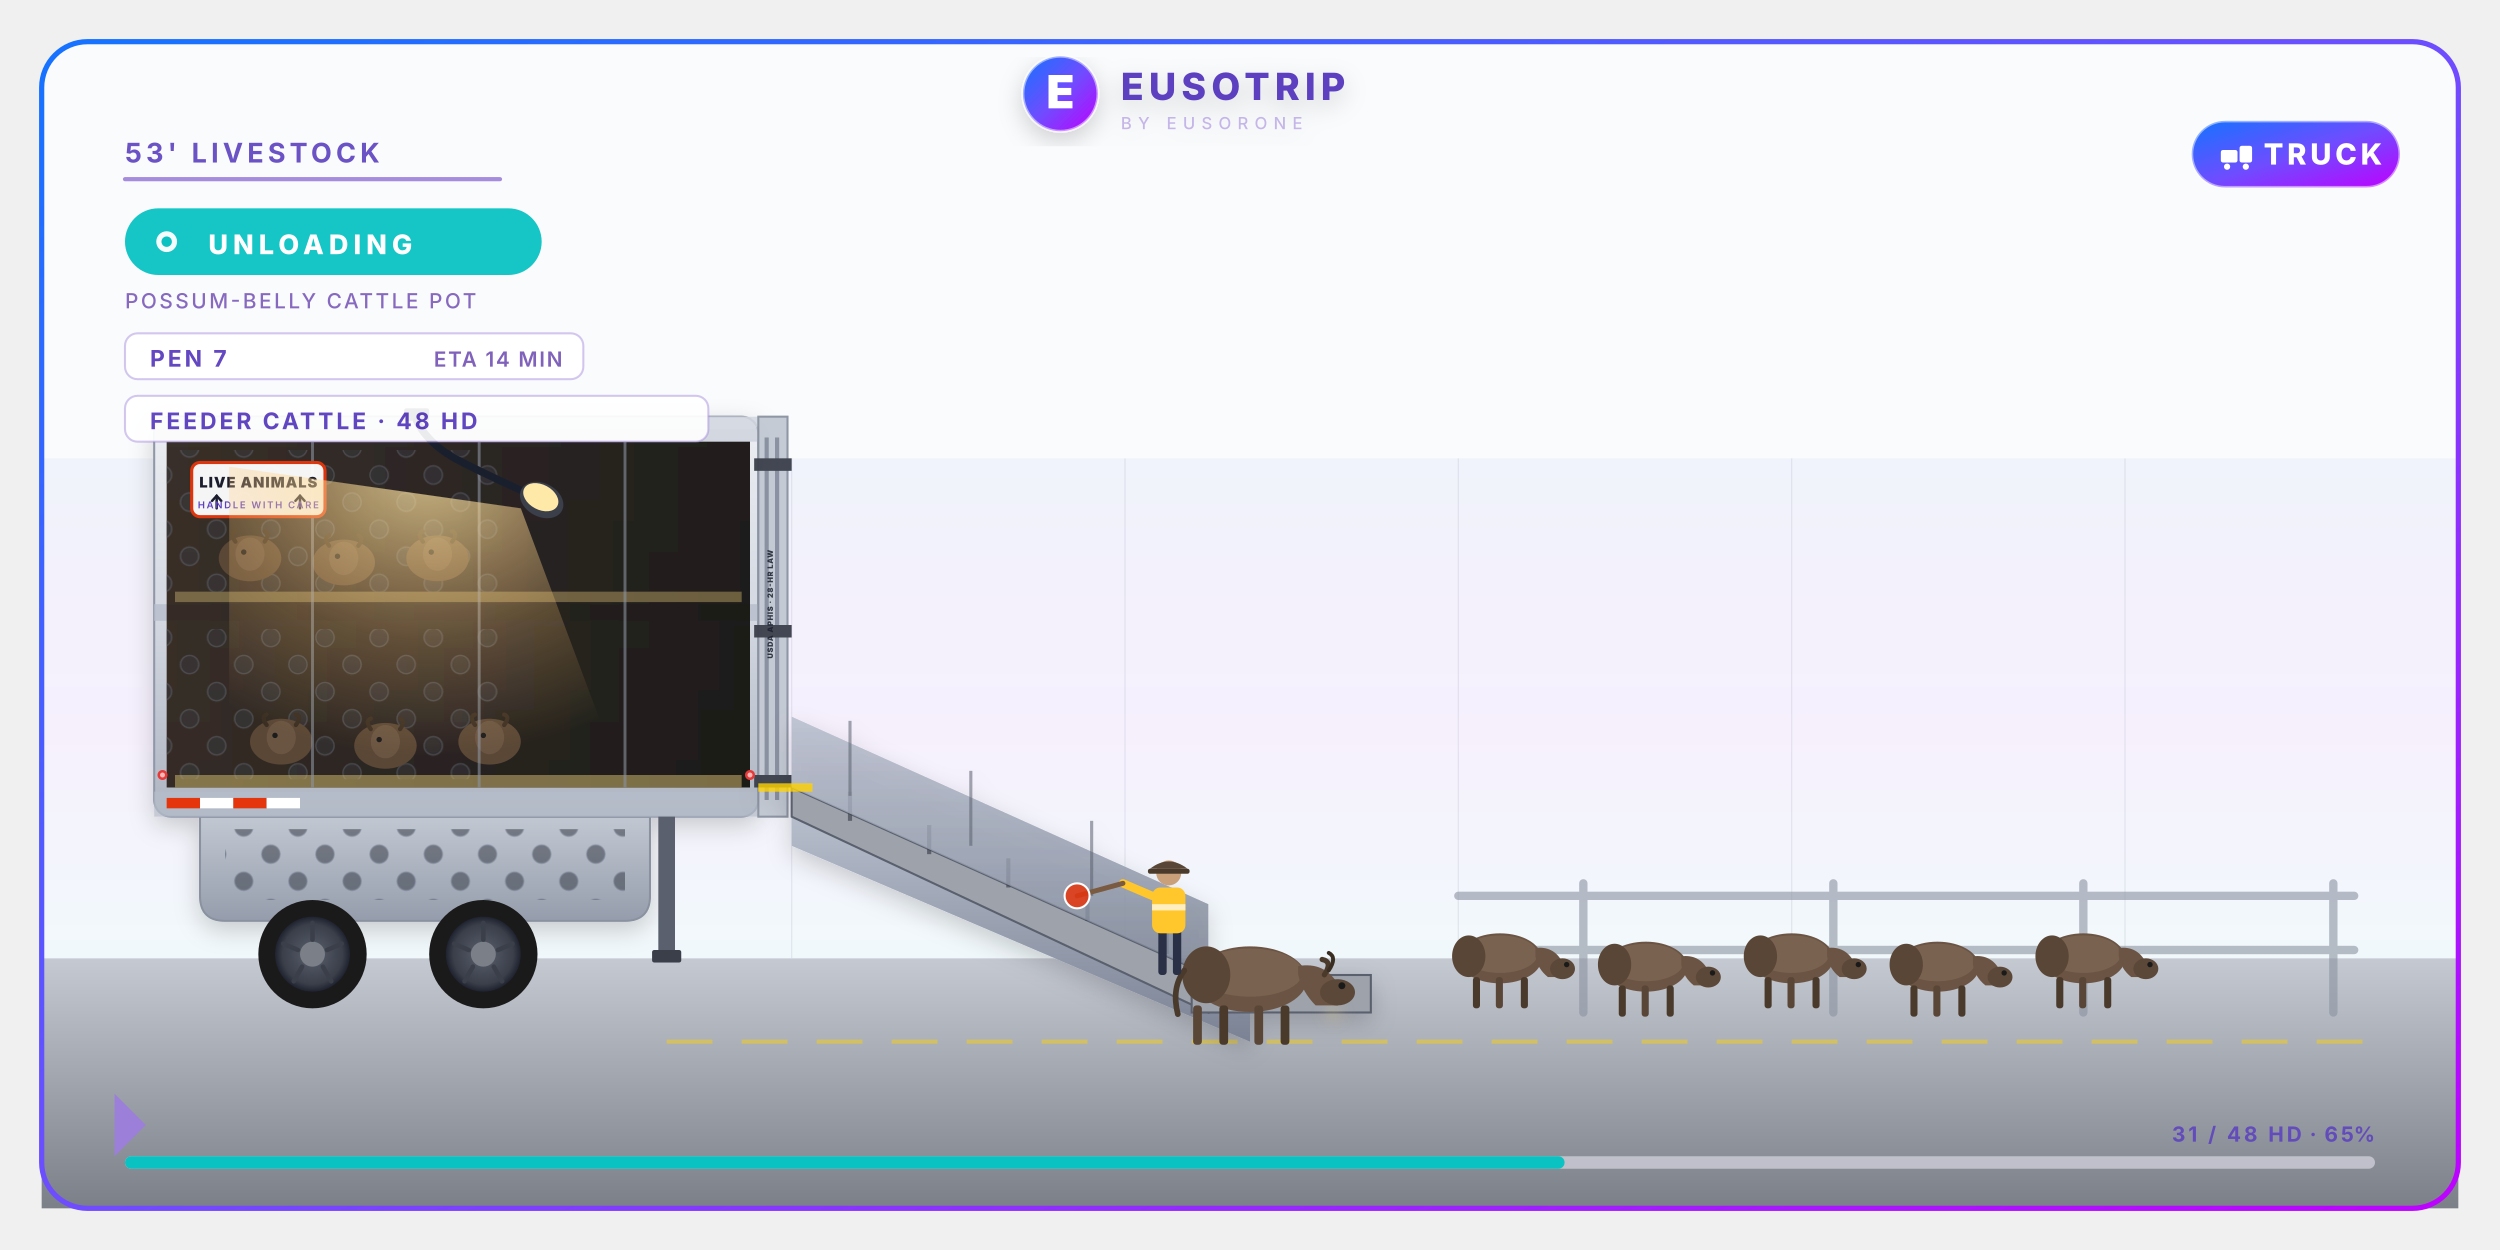
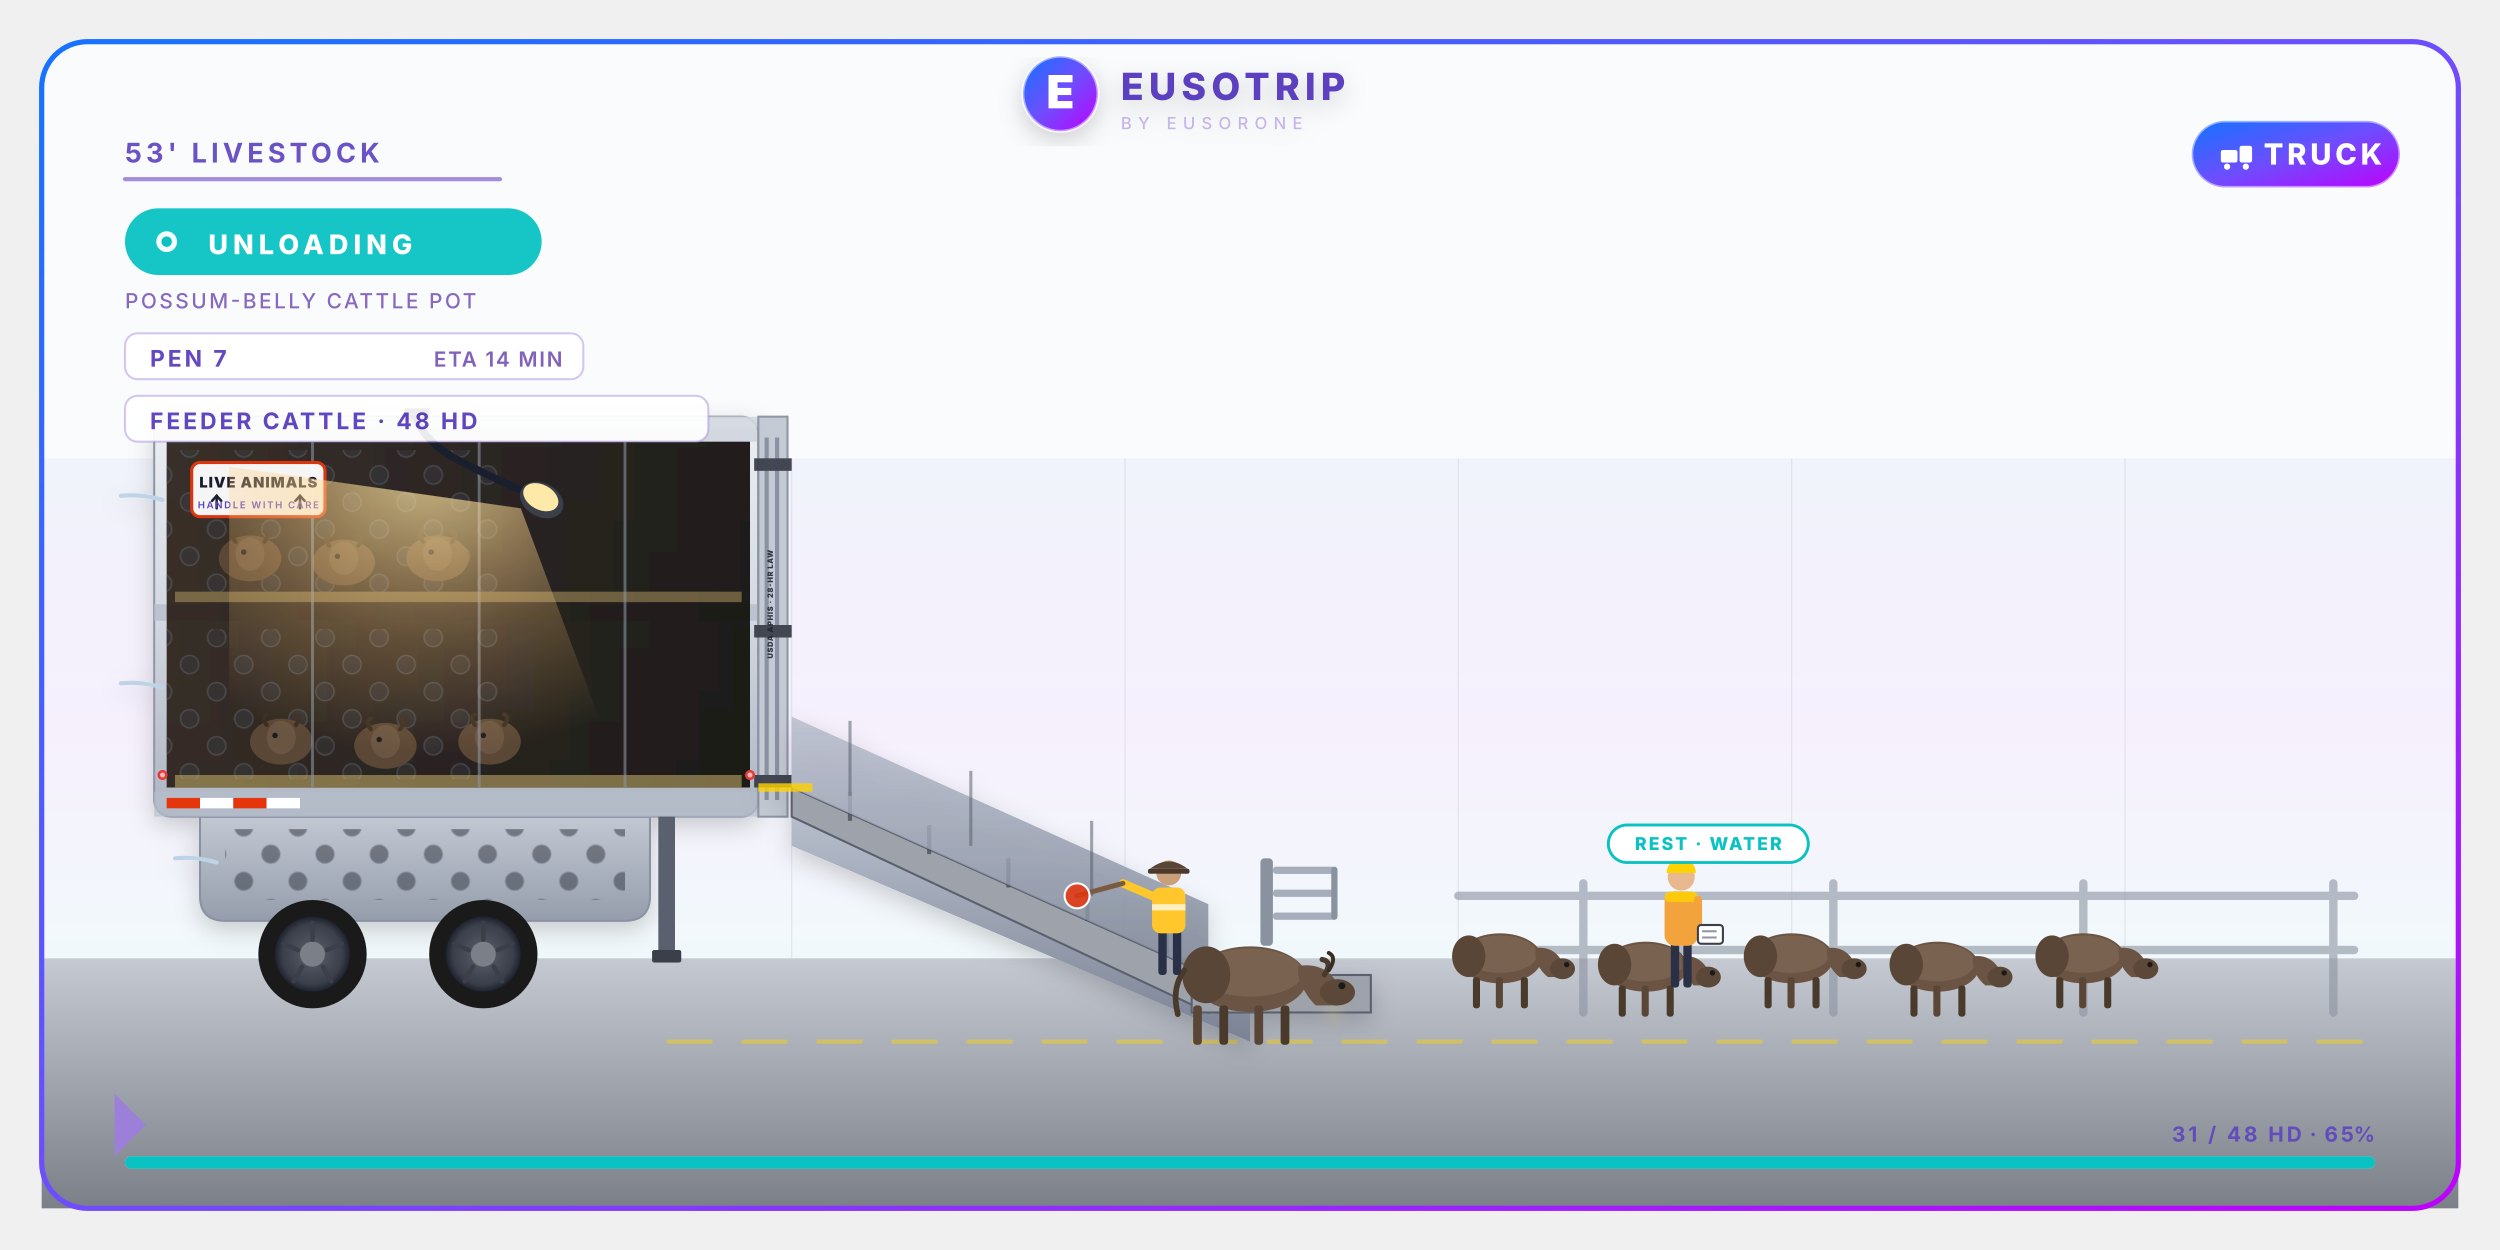
<svg xmlns="http://www.w3.org/2000/svg" viewBox="0 0 1200 600" width="1200" height="600" data-state="unloading">
  <style>

    /* ============ FOUNDATION MOTION VOCAB ============ */
    .brand-mark { transform-box: fill-box; transform-origin: center;
                  animation: brand-pulse 3.6s ease-in-out infinite; }
    @keyframes brand-pulse {
      0%, 100% { transform: scale(1);    opacity: 0.92; }
      50%      { transform: scale(1.05); opacity: 1; }
    }
    .brand-word { animation: brand-word-breath 6s ease-in-out infinite; }
    @keyframes brand-word-breath {
      0%, 100% { opacity: 0.78; }
      50%      { opacity: 1; }
    }
    .sky-shimmer { animation: sky-drift 14s linear infinite; transform-box: fill-box; }
    @keyframes sky-drift {
      from { transform: translateX(-40px); opacity: 0.12; }
      50%  { opacity: 0.22; }
      to   { transform: translateX(40px);  opacity: 0.12; }
    }
    .load-pill { transform-box: fill-box; transform-origin: center;
                 animation: load-pill-pulse 2.4s ease-in-out infinite; }
    @keyframes load-pill-pulse {
      0%, 100% { opacity: 0.85; transform: scale(1); }
      50%      { opacity: 1;    transform: scale(1.04); }
    }
-     .progress-fill { transition: width 0.4s ease-out; }
    .chevron { animation: chevron-pulse 2.2s ease-in-out infinite; }
    @keyframes chevron-pulse {
      0%, 100% { opacity: 0.3; }
      50%      { opacity: 0.65; }
    }

    /* ============ LIVESTOCK HANDLING MOTION ============ */
    /* The animal walking DOWN the chute out of the gate. Starts at the gate sill
       (up-left), descends right-and-down the ramp, levels onto the apron, then
       fades — absorbed into the growing pen group. 0%/100% match for seamless. */
    .walk-down { animation: walk-down 6.4s cubic-bezier(0.4,0,0.2,1) infinite; }
    @keyframes walk-down {
      0%   { transform: translate(-220px,-110px); opacity: 0; }
      8%   { transform: translate(-214px,-107px); opacity: 1; }  /* steps out of gate */
      52%  { transform: translate(-30px,-15px)   ; opacity: 1; }  /* down the ramp */
      66%  { transform: translate(0,0)           ; opacity: 1; }  /* onto level apron */
      74%  { transform: translate(18px,0)        ; opacity: 0; }  /* into pen — fades */
      100% { transform: translate(18px,0)        ; opacity: 0; }  /* park, seamless reset */
    }
    .gait { animation: gait 0.62s ease-in-out infinite; transform-box: fill-box;
            transform-origin: bottom center; }
    @keyframes gait {
      0%, 100% { transform: translateY(0)    rotate(0deg); }
      50%      { transform: translateY(-2px) rotate(1.2deg); }
    }
    /* In-trailer herd SHRINKS deck-by-deck as animals leave */
    .herd-shrink { animation: herd-shrink 6.4s cubic-bezier(0.4,0,0.2,1) infinite;
                   transform-box: fill-box; transform-origin: bottom; }
    @keyframes herd-shrink {
      0%, 10%  { transform: scaleY(1);    opacity: 1; }
      66%      { transform: scaleY(0.35); opacity: 0.8; }
      100%     { transform: scaleY(0.2);  opacity: 0.5; }
    }
    /* Receiving-pen group GROWS as unloaded animals collect outside */
    .pen-grow { animation: pen-grow 6.4s cubic-bezier(0.4,0,0.2,1) infinite;
                transform-box: fill-box; transform-origin: bottom left; }
    @keyframes pen-grow {
      0%, 8%   { transform: scale(0.45); opacity: 0.3; }
      66%      { transform: scale(0.9);  opacity: 0.95; }
      74%      { transform: scale(1);    opacity: 1; }
      100%     { transform: scale(1);    opacity: 1; }
    }
    .paddle { transform-box: fill-box; transform-origin: top center;
              animation: paddle-tap 1.3s ease-in-out infinite; }
    @keyframes paddle-tap {
      0%, 100% { transform: rotate(0deg); }
      50%      { transform: rotate(14deg); }
    }
    .settle-sway { transform-box: fill-box; transform-origin: bottom center;
                   animation: settle-sway 3s ease-in-out infinite; }
    .settle-sway.s2 { animation-delay: -1.1s; animation-duration: 3.4s; }
    .settle-sway.s3 { animation-delay: -2.0s; animation-duration: 2.7s; }
    @keyframes settle-sway {
      0%, 100% { transform: rotate(0deg); }
      50%      { transform: rotate(-1.4deg); }
    }
    .dock-glow { animation: dock-glow 4s ease-in-out infinite; }
    @keyframes dock-glow {
      0%, 100% { opacity: 0.55; }
      50%      { opacity: 0.85; }
    }
    .straw-dust { transform-box: fill-box; transform-origin: center;
                  animation: straw-dust 3.2s ease-out infinite; }
    .straw-dust.d2 { animation-delay: -1.4s; animation-duration: 3.8s; }
    @keyframes straw-dust {
      0%   { transform: translate(0,0) scale(0.4); opacity: 0; }
      25%  { opacity: 0.45; }
      100% { transform: translate(12px,-20px) scale(1.2); opacity: 0; }
+     }
+ 
+     /* ========== VENTILATION TRUTH (Wave S1) ==========
+        Cross-ventilation through the punched panels is the welfare-critical
+        read on a cattle pot: air wisps drift out of the vent bands and the
+        punched skin shimmers. */
+     .vent-wisp { animation: vent-wisp 3.2s ease-out infinite; }
+     .vent-wisp.v2 { animation-delay: -1.1s; }
+     .vent-wisp.v3 { animation-delay: -2.2s; }
+     @keyframes vent-wisp {
+       0%   { transform: translateX(0); opacity: 0; }
+       18%  { opacity: 0.4; }
+       100% { transform: translateX(-34px); opacity: 0; }
+     }
+     .vent-shimmer { animation: vent-shimmer 4.6s ease-in-out infinite; }
+     @keyframes vent-shimmer {
+       0%, 100% { opacity: 0.55; }
+       50%      { opacity: 0.8; }
+     }
+     /* ========== ALLEY GATE (self-closing, swings with the walk cycle) ========== */
+     .alley-gate { transform-box: fill-box; transform-origin: left center;
+                   animation: alley-gate 6.4s ease-in-out infinite; }
+     @keyframes alley-gate {
+       0%, 28%, 72%, 100% { transform: rotate(0deg); }
+       42%, 58%           { transform: rotate(-38deg); }
+     }
+     /* ========== WELFARE INSPECTION BEAT ========== */
+     .inspect-arm { transform-box: fill-box; transform-origin: top center;
+                    animation: inspect-arm 2.8s ease-in-out infinite; }
+     @keyframes inspect-arm {
+       0%, 100% { transform: rotate(0deg); }
+       50%      { transform: rotate(-14deg); }
+     }
+     .inspect-chip { animation: inspect-chip 3.4s ease-in-out infinite; }
+     @keyframes inspect-chip {
+       0%, 100% { opacity: 0.55; }
+       50%      { opacity: 0.95; }
+     }
+     @media (prefers-reduced-motion: reduce) {
+       .vent-wisp, .vent-shimmer, .alley-gate, .inspect-arm, .inspect-chip { animation: none !important; }
    }

    @media (prefers-reduced-motion: reduce) {
      .brand-lockup, .brand-mark, .brand-word, .chevron,
      .walk-down, .gait, .herd-shrink, .pen-grow, .paddle, .settle-sway,
      .load-pill, .progress-fill, .sky-shimmer, .dock-glow, .straw-dust {
        animation: none !important;
      }
    }

  </style>
  <defs>
    <linearGradient id="brandIridescent" x1="0" y1="0" x2="1" y2="1">
      <stop offset="0%" stop-color="#1473FF" />
      <stop offset="50%" stop-color="#6E4DFF" />
      <stop offset="100%" stop-color="#BE01FF" />
    </linearGradient>
    <linearGradient id="sky" x1="0" y1="0" x2="0" y2="1">
      <stop offset="0%" stop-color="#EEF1FA" />
      <stop offset="55%" stop-color="#F5EEFC" />
      <stop offset="100%" stop-color="#EFF8FA" />
    </linearGradient>
    <linearGradient id="dockFloor" x1="0" y1="0" x2="0" y2="1">
      <stop offset="0%" stop-color="#C5C9D2" />
      <stop offset="100%" stop-color="#7A7F88" />
    </linearGradient>
    <linearGradient id="aluBody" x1="0" y1="0" x2="0" y2="1">
      <stop offset="0%" stop-color="#EDEFF3" />
      <stop offset="50%" stop-color="#D3D8E1" />
      <stop offset="100%" stop-color="#AEB5C2" />
    </linearGradient>
    <linearGradient id="aluBelly" x1="0" y1="0" x2="0" y2="1">
      <stop offset="0%" stop-color="#C2C8D2" />
      <stop offset="100%" stop-color="#959DAC" />
    </linearGradient>
    <linearGradient id="chuteSteel" x1="0" y1="0" x2="0" y2="1">
      <stop offset="0%" stop-color="#B6BDCB" />
      <stop offset="100%" stop-color="#7A8294" />
    </linearGradient>
    <linearGradient id="trailerInterior" x1="0" y1="0" x2="1" y2="0">
      <stop offset="0%" stop-color="#2A2018" />
      <stop offset="60%" stop-color="#1A1410" />
      <stop offset="100%" stop-color="#0F0C09" />
    </linearGradient>
    <radialGradient id="dockLightCone" cx="0.5" cy="0" r="0.9">
      <stop offset="0%" stop-color="#FFE9A8" stop-opacity="0.75" />
      <stop offset="60%" stop-color="#FFC97A" stop-opacity="0.25" />
      <stop offset="100%" stop-color="#FFC97A" stop-opacity="0" />
    </radialGradient>
    <radialGradient id="rim" cx="0.5" cy="0.5" r="0.5">
      <stop offset="0%" stop-color="#5A606D" />
      <stop offset="80%" stop-color="#3A3F4A" />
      <stop offset="100%" stop-color="#1F2330" />
    </radialGradient>
    <radialGradient id="strawDust" cx="0.5" cy="0.5" r="0.5">
      <stop offset="0%" stop-color="#D8C48A" stop-opacity="0.65" />
      <stop offset="100%" stop-color="#D8C48A" stop-opacity="0" />
    </radialGradient>
    <pattern id="diamondPlate" x="0" y="0" width="14" height="14" patternUnits="userSpaceOnUse">
      <rect width="14" height="14" fill="#9DA2AB" />
      <path d="M 0 7 L 7 0 L 14 7 L 7 14 Z" fill="#B5BAC3" opacity="0.55" />
      <path d="M 0 7 L 7 0 L 14 7 L 7 14 Z" fill="none" stroke="#6E737D" stroke-width="0.3" opacity="0.6" />
    </pattern>
    <pattern id="punchVent" x="0" y="0" width="26" height="26" patternUnits="userSpaceOnUse">
      <circle cx="13" cy="7" r="4.4" fill="#3A3F4A" opacity="0.62" />
      <circle cx="13" cy="7" r="4.4" fill="none" stroke="#7A8294" stroke-width="0.7" opacity="0.6" />
      <circle cx="0" cy="20" r="4.4" fill="#3A3F4A" opacity="0.62" />
      <circle cx="0" cy="20" r="4.4" fill="none" stroke="#7A8294" stroke-width="0.7" opacity="0.6" />
      <circle cx="26" cy="20" r="4.4" fill="#3A3F4A" opacity="0.62" />
      <circle cx="26" cy="20" r="4.4" fill="none" stroke="#7A8294" stroke-width="0.7" opacity="0.6" />
    </pattern>
    <filter id="rigShadow" x="-10%" y="-10%" width="120%" height="130%">
      <feGaussianBlur in="SourceAlpha" stdDeviation="6" />
      <feOffset dx="0" dy="4" result="offsetBlur" />
      <feComponentTransfer>
        <feFuncA type="linear" slope="0.18" />
      </feComponentTransfer>
      <feMerge>
        <feMergeNode />
        <feMergeNode in="SourceGraphic" />
      </feMerge>
    </filter>
    <filter id="softBlur" x="-50%" y="-50%" width="200%" height="200%">
      <feGaussianBlur stdDeviation="3" />
    </filter>
    <symbol id="steerProfileR" overflow="visible">
      <ellipse cx="0" cy="0" rx="26" ry="15" fill="#6B5443" />
      <ellipse cx="0" cy="-3" rx="24" ry="11" fill="#7A6250" />
      <ellipse cx="-20" cy="-2" rx="11" ry="13" fill="#5A4636" />
      <path d="M 22 -6 Q 34 -8 40 2 Q 44 8 40 12 L 30 12 Q 24 6 22 -2 Z" fill="#6B5443" />
      <ellipse cx="40" cy="6" rx="8" ry="6" fill="#5C4838" />
      <circle cx="42" cy="3" r="1.6" fill="#1A1A1A" />
      <path d="M 34 -2 Q 38 -8 33 -9" stroke="#4A3A2C" stroke-width="2.4" fill="none" stroke-linecap="round" />
      <path d="M 36 -4 Q 40 -10 36 -12" stroke="#3A2E22" stroke-width="1.8" fill="none" stroke-linecap="round" />
      <rect x="14" y="12" width="4" height="18" rx="1.5" fill="#4A3A2C" />
      <rect x="2" y="12" width="4" height="18" rx="1.5" fill="#5A4636" />
      <rect x="-14" y="12" width="4" height="18" rx="1.5" fill="#4A3A2C" />
      <rect x="-26" y="12" width="4" height="18" rx="1.5" fill="#5A4636" />
      <path d="M -30 -4 Q -36 4 -33 16" stroke="#4A3A2C" stroke-width="2.6" fill="none" stroke-linecap="round" />
    </symbol>
    <symbol id="steerAboard" overflow="visible">
      <ellipse cx="0" cy="0" rx="15" ry="11" fill="#5A4636" />
      <ellipse cx="0" cy="-2" rx="7" ry="8" fill="#6B5443" />
      <circle cx="-3" cy="-3" r="1.3" fill="#1A1A1A" />
      <path d="M -7 -8 Q -10 -12 -7 -13" stroke="#3A2E22" stroke-width="2" fill="none" stroke-linecap="round" />
      <path d="M 7 -8 Q 10 -12 7 -13" stroke="#3A2E22" stroke-width="2" fill="none" stroke-linecap="round" />
    </symbol>
    <symbol id="steerPen" overflow="visible">
      <ellipse cx="0" cy="0" rx="20" ry="12" fill="#6B5443" />
      <ellipse cx="0" cy="-2" rx="18" ry="9" fill="#7A6250" />
      <ellipse cx="-15" cy="-1" rx="8" ry="10" fill="#5A4636" />
      <path d="M 17 -5 Q 26 -6 30 2 Q 33 6 30 9 L 23 9 Q 18 5 17 -1 Z" fill="#6B5443" />
      <ellipse cx="30" cy="5" rx="6" ry="5" fill="#5C4838" />
      <circle cx="32" cy="3" r="1.3" fill="#1A1A1A" />
      <rect x="10" y="9" width="3.4" height="15" rx="1.4" fill="#4A3A2C" />
      <rect x="-2" y="9" width="3.4" height="15" rx="1.4" fill="#5A4636" />
      <rect x="-13" y="9" width="3.4" height="15" rx="1.4" fill="#4A3A2C" />
    </symbol>
  </defs>
  <rect class="card-bg" x="20" y="20" width="1160" height="560" rx="22" fill="#FAFBFD" />
  <rect class="sky-shimmer" x="20" y="380" width="1160" height="70" fill="#FFFFFF" opacity="0.18" />
  <rect x="20" y="220" width="1160" height="240" fill="url(#sky)" opacity="0.8" />
  <g opacity="0.18" stroke="#9098A8" stroke-width="0.6">
    <line x1="380" y1="220" x2="380" y2="460" />
    <line x1="540" y1="220" x2="540" y2="460" />
    <line x1="700" y1="220" x2="700" y2="460" />
    <line x1="860" y1="220" x2="860" y2="460" />
    <line x1="1020" y1="220" x2="1020" y2="460" />
  </g>
  <rect x="20" y="460" width="1160" height="120" fill="url(#dockFloor)" />
  <line x1="320" y1="500" x2="1140" y2="500" stroke="#FFD200" stroke-width="2" stroke-dasharray="22 14" opacity="0.45" />
  <g filter="url(#rigShadow)">
    <path d="M 96 392 L 96 430 Q 96 442 108 442 L 300 442 Q 312 442 312 430 L 312 392 Z" fill="url(#aluBelly)" stroke="#8A92A0" stroke-width="1" />
-     <rect x="108" y="398" width="192" height="34" fill="url(#punchVent)" opacity="0.9" />
+     <rect class="vent-shimmer" x="108" y="398" width="192" height="34" fill="url(#punchVent)" opacity="0.9" />
    <rect x="74" y="200" width="290" height="192" rx="8" fill="url(#aluBody)" stroke="#9098A8" stroke-width="1" />
    <rect x="74" y="200" width="290" height="6" rx="3" fill="#FFFFFF" opacity="0.6" />
    <rect x="74" y="200" width="290" height="12" fill="#C7CDD8" opacity="0.7" />
    <rect x="74" y="380" width="290" height="12" fill="#B6BDCB" opacity="0.7" />
    <rect x="74" y="290" width="290" height="8" fill="#B6BDCB" opacity="0.8" />
    <rect x="80" y="212" width="280" height="166" fill="url(#trailerInterior)" opacity="0.92" />
-     <rect x="80" y="216" width="160" height="68" fill="url(#punchVent)" opacity="0.55" />
-     <rect x="80" y="302" width="160" height="72" fill="url(#punchVent)" opacity="0.55" />
+     <rect class="vent-shimmer" x="80" y="216" width="160" height="68" fill="url(#punchVent)" opacity="0.55" />
+     <rect class="vent-shimmer" x="80" y="302" width="160" height="72" fill="url(#punchVent)" opacity="0.55" />
+     <g stroke="#BFD3E6" stroke-width="2" stroke-linecap="round" fill="none">
+       <path class="vent-wisp" d="M 78 240 q -10 -3 -20 -2" />
+       <path class="vent-wisp v2" d="M 78 330 q -10 -3 -20 -2" />
+       <path class="vent-wisp v3" d="M 104 414 q -10 -3 -20 -2" />
+     </g>
    <rect x="84" y="372" width="272" height="6" fill="#C8B06A" opacity="0.55" />
    <rect x="84" y="284" width="272" height="5" fill="#C8B06A" opacity="0.45" />
    <g class="herd-shrink">
      <g class="settle-sway" transform="translate(120 268)">
        <use href="#steerAboard" />
      </g>
      <g class="settle-sway s2" transform="translate(165 270)">
        <use href="#steerAboard" />
      </g>
      <g class="settle-sway s3" transform="translate(210 268)">
        <use href="#steerAboard" />
      </g>
      <g class="settle-sway s3" transform="translate(135 356)">
        <use href="#steerAboard" />
      </g>
      <g class="settle-sway" transform="translate(185 358)">
        <use href="#steerAboard" />
      </g>
      <g class="settle-sway s2" transform="translate(235 356)">
        <use href="#steerAboard" />
      </g>
    </g>
    <g stroke="#8A92A0" stroke-width="1.4" opacity="0.6">
      <line x1="150" y1="212" x2="150" y2="378" />
      <line x1="230" y1="212" x2="230" y2="378" />
      <line x1="300" y1="212" x2="300" y2="378" />
    </g>
    <g transform="translate(92 222)">
      <rect x="0" y="0" width="64" height="26" rx="4" fill="#FFFFFF" opacity="0.95" stroke="#E5350D" stroke-width="1.5" />
      <text x="32" y="12" text-anchor="middle" font-family="Inter, system-ui, sans-serif" font-weight="900" font-size="7" fill="#1A1F2E" letter-spacing="0.5">LIVE ANIMALS</text>
      <g stroke="#1A1F2E" stroke-width="1.2" fill="none" stroke-linecap="round">
        <line x1="12" y1="22" x2="12" y2="16" />
        <path d="M 9.8 18.4 L 12 16 L 14.2 18.4" />
        <line x1="52" y1="22" x2="52" y2="16" />
        <path d="M 49.8 18.4 L 52 16 L 54.2 18.4" />
      </g>
      <text x="32" y="22" text-anchor="middle" font-family="Inter, system-ui, sans-serif" font-weight="600" font-size="4.6" fill="#5B3FBF" letter-spacing="0.8">HANDLE WITH CARE</text>
    </g>
    <g>
      <rect x="80" y="383" width="16" height="5" fill="#E5350D" />
      <rect x="96" y="383" width="16" height="5" fill="#FFFFFF" />
      <rect x="112" y="383" width="16" height="5" fill="#E5350D" />
      <rect x="128" y="383" width="16" height="5" fill="#FFFFFF" />
    </g>
  </g>
  <g opacity="0.95">
    <rect x="364" y="200" width="14" height="192" fill="#C2C8D2" stroke="#8A92A0" stroke-width="1" />
    <g stroke="#7A8294" stroke-width="2" opacity="0.85">
      <line x1="368" y1="210" x2="368" y2="384" />
      <line x1="373" y1="210" x2="373" y2="384" />
    </g>
    <rect x="362" y="220" width="18" height="6" fill="#3A3F4A" />
    <rect x="362" y="300" width="18" height="6" fill="#3A3F4A" />
    <rect x="362" y="372" width="18" height="6" fill="#3A3F4A" />
  </g>
  <circle cx="78" cy="372" r="2.4" fill="#E63A3A" />
  <circle cx="78" cy="372" r="1.2" fill="#FFB8B8" />
  <circle cx="360" cy="372" r="2.4" fill="#E63A3A" />
  <circle cx="360" cy="372" r="1.2" fill="#FFB8B8" />
  <g class="country-US">
    <text x="371" y="290" text-anchor="middle" font-family="Inter, system-ui, sans-serif" font-weight="900" font-size="3.6" fill="#1A1F2E" letter-spacing="0.3" transform="rotate(-90 371 290)" opacity="0.85" data-bind="welfare_auth">USDA APHIS · 28-HR LAW</text>
  </g>
  <g class="country-MX" style="display:none">
    <text x="371" y="290" text-anchor="middle" font-family="Inter, system-ui, sans-serif" font-weight="900" font-size="3.6" fill="#1A1F2E" letter-spacing="0.3" transform="rotate(-90 371 290)" opacity="0.85" data-bind="welfare_auth">SENASICA · NOM-051-ZOO</text>
  </g>
  <g class="country-CA" style="display:none">
    <text x="371" y="290" text-anchor="middle" font-family="Inter, system-ui, sans-serif" font-weight="900" font-size="3.6" fill="#1A1F2E" letter-spacing="0.3" transform="rotate(-90 371 290)" opacity="0.85" data-bind="welfare_auth">CFIA · NFACC TRANSPORT</text>
  </g>
  <g filter="url(#rigShadow)">
    <polygon points="380,392 600,486 600,500 380,406" fill="url(#chuteSteel)" />
    <polygon points="380,378 580,468 580,486 380,392" fill="#9DA2AB" />
    <polygon points="380,378 580,468 580,486 380,392" fill="none" stroke="#5A606D" stroke-width="1" />
    <rect x="572" y="468" width="86" height="18" fill="#9DA2AB" />
    <rect x="572" y="468" width="86" height="18" fill="none" stroke="#5A606D" stroke-width="1" />
    <g stroke="#3A3F4A" stroke-width="2" opacity="0.65">
      <line x1="408" y1="380" x2="408" y2="394" />
      <line x1="446" y1="396" x2="446" y2="410" />
      <line x1="484" y1="412" x2="484" y2="426" />
      <line x1="522" y1="428" x2="522" y2="442" />
      <line x1="560" y1="444" x2="560" y2="458" />
    </g>
    <polygon points="380,344 580,434 580,468 380,378" fill="url(#chuteSteel)" opacity="0.85" />
    <g stroke="#5A606D" stroke-width="1.5" opacity="0.55">
      <line x1="408" y1="346" x2="408" y2="382" />
      <line x1="466" y1="370" x2="466" y2="406" />
      <line x1="524" y1="394" x2="524" y2="430" />
    </g>
    <rect x="364" y="376" width="26" height="4" fill="#FFD200" opacity="0.8" />
  </g>
  <g transform="translate(200 200)">
    <rect x="-6" y="-4" width="12" height="6" rx="1" fill="#3A3F4A" />
    <path d="M 0 2 Q 6 14 22 22 Q 38 30 56 38" stroke="#1A1F2E" stroke-width="3.6" fill="none" stroke-linecap="round" />
    <g transform="translate(60 40) rotate(28)">
      <ellipse cx="0" cy="0" rx="11" ry="8" fill="#3A3F4A" />
      <ellipse cx="-1" cy="-1" rx="9" ry="6" fill="#FFE9A8" />
    </g>
  </g>
  <g class="dock-glow">
    <path d="M 250 244 L 110 224 L 110 378 L 300 378 Z" fill="url(#dockLightCone)" />
  </g>
  <g>
    <g opacity="0.6" stroke="#8A92A0" stroke-width="4" stroke-linecap="round">
      <line x1="700" y1="430" x2="1130" y2="430" />
      <line x1="700" y1="456" x2="1130" y2="456" />
      <line x1="760" y1="424" x2="760" y2="486" />
      <line x1="880" y1="424" x2="880" y2="486" />
      <line x1="1000" y1="424" x2="1000" y2="486" />
      <line x1="1120" y1="424" x2="1120" y2="486" />
    </g>
    <g class="pen-grow" transform="translate(720 460)">
      <g class="settle-sway" transform="translate(0 0)">
        <use href="#steerPen" />
      </g>
      <g class="settle-sway s2" transform="translate(70 4)">
        <use href="#steerPen" />
      </g>
      <g class="settle-sway s3" transform="translate(140 0)">
        <use href="#steerPen" />
      </g>
      <g class="settle-sway s2" transform="translate(210 4)">
        <use href="#steerPen" />
      </g>
      <g class="settle-sway" transform="translate(280 0)">
        <use href="#steerPen" />
      </g>
    </g>
  </g>
  <g filter="url(#softBlur)">
    <circle class="straw-dust" cx="600" cy="478" r="6" fill="url(#strawDust)" />
    <circle class="straw-dust d2" cx="640" cy="486" r="5" fill="url(#strawDust)" />
  </g>
  <g class="walk-down">
    <g transform="translate(600 470) scale(1.05 1.05)">
      <g class="gait">
        <use href="#steerProfileR" />
      </g>
    </g>
  </g>
  <g transform="translate(560 432)">
    <rect x="-4" y="14" width="4" height="22" rx="1.5" fill="#2A3045" />
    <rect x="3" y="14" width="4" height="22" rx="1.5" fill="#2A3045" />
    <rect x="-7" y="-6" width="16" height="22" rx="4" fill="#FFC72C" />
    <rect x="-7" y="2" width="16" height="3" fill="#FFFFFF" opacity="0.7" />
    <circle cx="1" cy="-13" r="6" fill="#C9A07A" />
    <path d="M -8 -15 Q 1 -22 10 -15 Z" fill="#5A4636" />
    <rect x="-9" y="-15" width="20" height="2.4" rx="1" fill="#4A3A2C" />
    <g transform="translate(-7 0) scale(-1 1)">
      <line x1="0" y1="-2" x2="14" y2="-8" stroke="#FFC72C" stroke-width="4" stroke-linecap="round" />
      <g class="paddle" transform="translate(14 -8)">
        <line x1="0" y1="0" x2="22" y2="6" stroke="#7A5A40" stroke-width="2.4" stroke-linecap="round" />
        <circle cx="22" cy="6" r="6" fill="#E5350D" opacity="0.85" />
        <circle cx="22" cy="6" r="6" fill="none" stroke="#FFFFFF" stroke-width="1" />
      </g>
    </g>
  </g>
  <symbol id="wheelArt" overflow="visible">
    <circle cx="0" cy="0" r="26" fill="#1A1A1A" />
    <circle cx="0" cy="0" r="18" fill="url(#rim)" />
    <circle cx="0" cy="0" r="6" fill="#7A7F88" />
    <g stroke="#3A3F4A" stroke-width="2.2" stroke-linecap="round">
      <line x1="0" y1="-15" x2="0" y2="-7" />
      <line x1="14" y1="-5" x2="7" y2="-2" />
      <line x1="9" y1="13" x2="5" y2="6" />
      <line x1="-9" y1="13" x2="-5" y2="6" />
      <line x1="-14" y1="-5" x2="-7" y2="-2" />
    </g>
  </symbol>
  <g transform="translate(150 458)">
    <use href="#wheelArt" />
  </g>
  <g transform="translate(232 458)">
    <use href="#wheelArt" />
  </g>
  <rect x="316" y="392" width="8" height="66" fill="#5A606D" />
  <rect x="313" y="456" width="14" height="6" rx="1" fill="#3A3F4A" />
  <g class="brand-lockup" filter="url(#rigShadow)" transform="translate(490 26)">
    <g class="brand-mark">
      <circle cx="19" cy="19" r="18" fill="url(#brandIridescent)" />
      <circle cx="19" cy="19" r="18" fill="none" stroke="#FFFFFF" stroke-width="1.4" stroke-opacity="0.5" />
      <text x="19" y="26" text-anchor="middle" font-family="Inter, system-ui, sans-serif" font-weight="900" font-size="22" fill="#FFFFFF">E</text>
    </g>
    <text class="brand-word" x="48" y="22" font-family="Inter, system-ui, sans-serif" font-weight="800" font-size="18" letter-spacing="2.5" fill="#5B3FBF">EUSOTRIP</text>
    <text x="48" y="36" font-family="Inter, system-ui, sans-serif" font-weight="500" font-size="8" letter-spacing="3" fill="#9B7FD9" opacity="0.55">BY EUSORONE</text>
  </g>
  <g>
    <rect x="1052" y="58" width="100" height="32" rx="16" ry="16" fill="url(#brandIridescent)" stroke="#FFFFFF" stroke-width="1.5" stroke-opacity="0.5" />
    <g transform="translate(1066 70)" fill="#FFFFFF">
      <rect x="0" y="2" width="8" height="6" rx="1" />
      <rect x="9" y="0" width="6" height="8" rx="1" />
      <circle cx="3" cy="10" r="1.5" />
      <circle cx="12" cy="10" r="1.5" />
    </g>
    <text x="1115" y="79" text-anchor="middle" font-family="Inter, system-ui, sans-serif" font-weight="800" font-size="14" letter-spacing="1.8" fill="#FFFFFF">TRUCK</text>
  </g>
  <g class="load-pill">
    <rect x="60" y="100" width="200" height="32" rx="16" ry="16" fill="#0AC2C2" opacity="0.95" />
    <circle cx="80" cy="116" r="5" fill="#FFFFFF" opacity="0.95" />
    <circle cx="80" cy="116" r="2.5" fill="#0AC2C2" />
    <text x="100" y="122" font-family="Inter, system-ui, sans-serif" font-weight="800" font-size="13" letter-spacing="2.4" fill="#FFFFFF" data-bind="state_label">UNLOADING</text>
  </g>
  <g opacity="0.9">
    <text x="60" y="78" font-family="Inter, system-ui, sans-serif" font-weight="700" font-size="13" letter-spacing="2" fill="#5B3FBF" data-bind="equipment_label">53' LIVESTOCK</text>
    <line x1="60" y1="86" x2="240" y2="86" stroke="#9B7FD9" stroke-width="2" stroke-linecap="round" />
    <text x="60" y="148" font-family="Inter, system-ui, sans-serif" font-weight="500" font-size="10" letter-spacing="1.2" fill="#7A5AB8" data-bind="equipment_subtitle">POSSUM-BELLY CATTLE POT</text>
  </g>
  <g opacity="0.95">
    <rect x="60" y="160" width="220" height="22" rx="6" ry="6" fill="#FFFFFF" fill-opacity="0.95" stroke="#9B7FD9" stroke-width="1" stroke-opacity="0.45" />
    <text data-bind="dock_id" x="72" y="176" font-family="Inter, system-ui, sans-serif" font-weight="700" font-size="11" letter-spacing="1.4" fill="#5B3FBF">PEN 7</text>
    <text data-bind="eta_minutes" x="270" y="176" text-anchor="end" font-family="Inter, system-ui, sans-serif" font-weight="600" font-size="10" letter-spacing="0.8" fill="#7A5AB8">ETA 14 MIN</text>
  </g>
  <g opacity="0.95">
    <rect x="60" y="190" width="280" height="22" rx="6" ry="6" fill="#FFFFFF" fill-opacity="0.95" stroke="#9B7FD9" stroke-width="1" stroke-opacity="0.45" />
    <text data-bind="commodity_label" x="72" y="206" font-family="Inter, system-ui, sans-serif" font-weight="700" font-size="11" letter-spacing="1.4" fill="#5B3FBF">FEEDER CATTLE · 48 HD</text>
  </g>
  <g>
    <rect x="60" y="555" width="1080" height="6" rx="3" fill="#E5E2EF" opacity="0.6" />
-     <rect class="progress-fill" x="60" y="555" width="691" height="6" rx="3" fill="#0AC2C2" style="--load-progress: 0.65;" />
+     <g transform="translate(60 555)">
+       <rect class="progress-fill" x="0" y="0" width="1080" height="6" rx="3" fill="#0AC2C2" transform="scaleX(var(--load-progress, 0))" />
+     </g>
    <text x="1140" y="548" text-anchor="end" font-family="Inter, system-ui, sans-serif" font-weight="700" font-size="10" letter-spacing="1.4" fill="#5B3FBF" opacity="0.85">
      <tspan data-bind="headcount_label">31 / 48 HD</tspan> · <tspan data-bind="progress_pct">65</tspan>%</text>
  </g>
  <g class="chevron">
    <path d="M 70 540 L 55 525 L 55 555 Z" fill="#9B7FD9" />
  </g>
  <rect class="card-border" x="20" y="20" width="1160" height="560" rx="22" fill="none" stroke="url(#brandIridescent)" stroke-width="2.5" pointer-events="none" />
+   <g transform="translate(608 414)">
+     <rect x="-3" y="-2" width="6" height="42" rx="2" fill="#8A92A0" />
+     <g class="alley-gate">
+       <rect x="3" y="2" width="30" height="3.5" rx="1.5" fill="#A6AEBC" />
+       <rect x="3" y="13" width="30" height="3.5" rx="1.5" fill="#A6AEBC" />
+       <rect x="3" y="24" width="30" height="3.5" rx="1.5" fill="#A6AEBC" />
+       <rect x="31" y="2" width="3" height="25.5" rx="1.5" fill="#8A92A0" />
+     </g>
+   </g>
+   <g transform="translate(806 438)">
+     <rect x="-4" y="14" width="4" height="22" rx="1.5" fill="#2A3045" />
+     <rect x="2" y="14" width="4" height="22" rx="1.5" fill="#2A3045" />
+     <rect x="-7" y="-10" width="16" height="26" rx="5" fill="#F2A33C" />
+     <rect x="-7" y="-10" width="16" height="5" rx="2.5" fill="#FFD200" opacity="0.8" />
+     <circle cx="1" cy="-17" r="6.5" fill="#E8B98E" />
+     <path d="M -6 -19 a 7 7 0 0 1 14 0 Z" fill="#FFD200" />
+     <g class="inspect-arm">
+       <rect x="7" y="-8" width="4" height="16" rx="2" fill="#F2A33C" />
+       <rect x="9" y="6" width="12" height="9" rx="1.5" fill="#FFFFFF" stroke="#3A3F4A" stroke-width="1" />
+       <line x1="11" y1="9" x2="18" y2="9" stroke="#9098A8" stroke-width="1" />
+       <line x1="11" y1="12" x2="18" y2="12" stroke="#9098A8" stroke-width="1" />
+     </g>
+   </g>
+   <g class="inspect-chip">
+     <rect x="772" y="396" width="96" height="18" rx="9" fill="#FFFFFF" stroke="#0AC2C2" stroke-width="1.4" />
+     <text x="820" y="408" text-anchor="middle" font-family="Inter, system-ui, sans-serif" font-weight="800" font-size="8.5" letter-spacing="1" fill="#0AC2C2">REST · WATER</text>
+   </g>
</svg>
